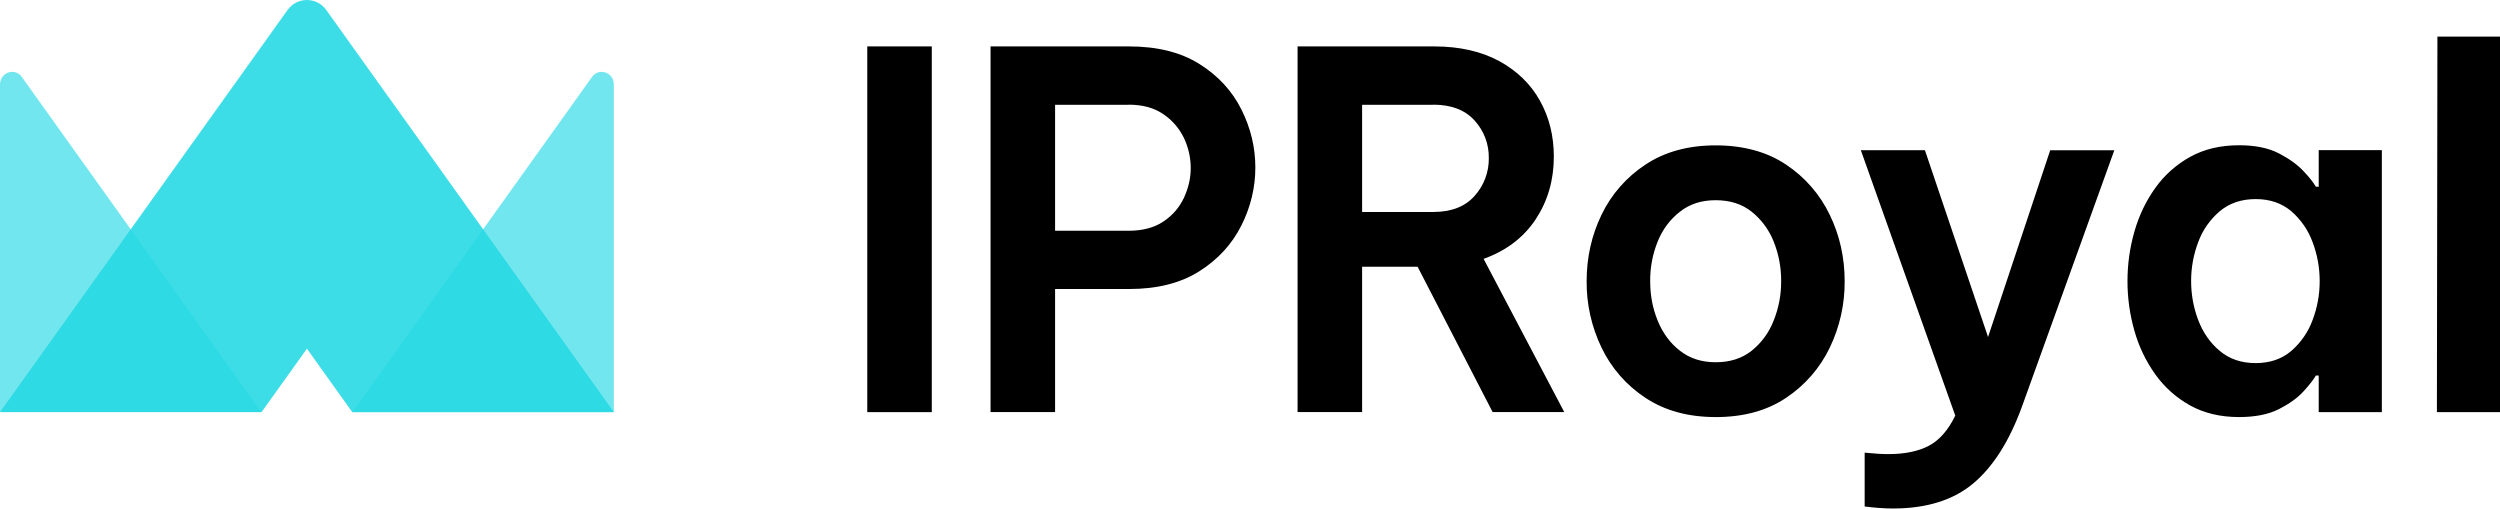
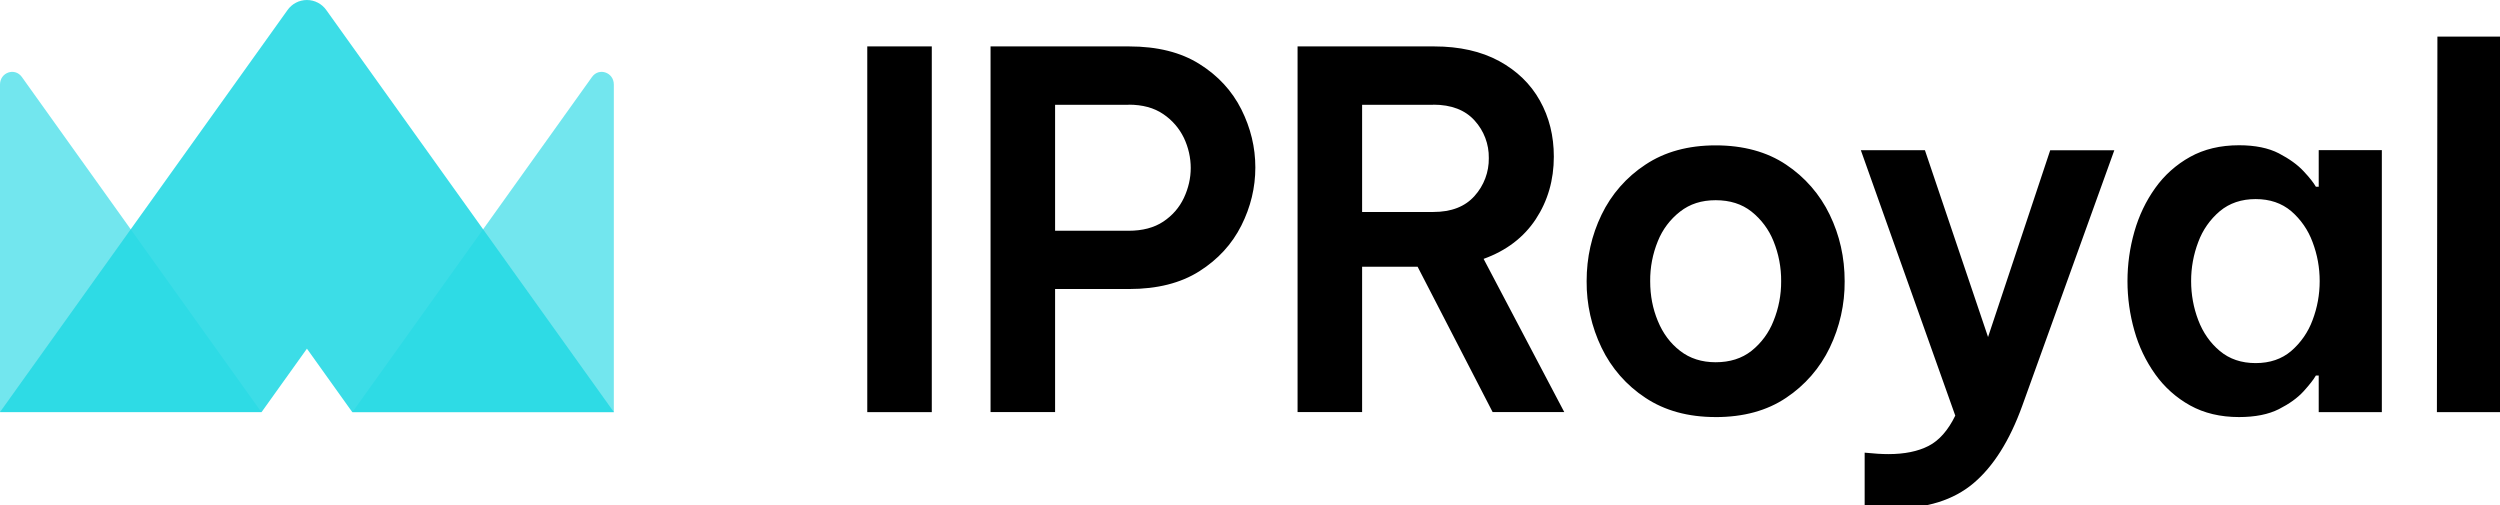
- <svg xmlns="http://www.w3.org/2000/svg" viewbox="0 0 109 22">
+ <svg xmlns="http://www.w3.org/2000/svg" viewBox="0 0 109 22">
  <path d="M37.813 17.968V2.024h2.813v15.944h-2.813Zm5.375 0V2.024h6.042c1.227 0 2.249.254 3.063.765.814.51 1.423 1.17 1.83 1.98.407.814.61 1.656.61 2.532 0 .877-.203 1.722-.61 2.532s-1.016 1.477-1.83 1.993c-.814.516-1.836.775-3.063.775h-3.228v5.364h-2.814v.003Zm6.02-13.4h-3.206v5.493h3.206c.607 0 1.11-.133 1.51-.398.398-.265.7-.611.9-1.035.198-.424.298-.86.298-1.304 0-.444-.1-.896-.299-1.314a2.625 2.625 0 0 0-.9-1.036c-.401-.274-.902-.41-1.509-.41v.004Zm7.366 13.4V2.024h5.959c1.102 0 2.043.214 2.824.635.778.424 1.374.998 1.78 1.724.408.727.61 1.54.61 2.446 0 1.02-.263 1.929-.786 2.725-.524.795-1.282 1.375-2.276 1.733l3.516 6.678h-3.123l-3.27-6.335h-2.42v6.335h-2.814v.003Zm5.918-13.4h-3.104v4.674h3.104c.786 0 1.387-.233 1.8-.7a2.41 2.41 0 0 0 .62-1.65 2.37 2.37 0 0 0-.62-1.638c-.413-.458-1.014-.69-1.8-.69v.004Zm12.311 13.616c-1.199 0-2.22-.28-3.062-.839a5.42 5.42 0 0 1-1.913-2.186 6.554 6.554 0 0 1-.651-2.898c0-1.035.216-2 .65-2.898a5.42 5.42 0 0 1 1.914-2.185c.842-.56 1.863-.84 3.062-.84 1.2 0 2.238.28 3.071.84a5.456 5.456 0 0 1 1.902 2.185c.435.897.651 1.863.651 2.898a6.555 6.555 0 0 1-.65 2.898 5.456 5.456 0 0 1-1.903 2.186c-.833.56-1.858.84-3.07.84Zm0-2.39c.62 0 1.141-.165 1.562-.496a3.11 3.11 0 0 0 .96-1.304 4.503 4.503 0 0 0 .333-1.733 4.54 4.54 0 0 0-.332-1.744 3.132 3.132 0 0 0-.961-1.292c-.42-.332-.941-.496-1.562-.496-.62 0-1.124.164-1.55.496a3.08 3.08 0 0 0-.972 1.292 4.486 4.486 0 0 0-.333 1.744c0 .632.111 1.197.333 1.733.221.54.545.975.972 1.304.426.331.944.496 1.55.496Zm7.717 6.376c-.36 0-.764-.03-1.221-.087v-2.347c.412.043.759.063 1.035.063.704 0 1.285-.118 1.748-.355.462-.236.853-.677 1.168-1.323L81.133 6.55h2.794l2.752 8.144 2.71-8.143h2.795l-4.013 11.14c-.55 1.522-1.262 2.65-2.132 3.382-.869.732-2.04 1.098-3.516 1.098l-.003-.003ZM97.621 6.333c.703 0 1.282.118 1.739.354.454.237.814.496 1.074.776.263.28.441.507.538.678h.124V6.546h2.752v11.422h-2.752v-1.595h-.124c-.097.173-.277.401-.538.69-.263.288-.62.544-1.074.775-.454.23-1.036.346-1.739.346-.814 0-1.523-.17-2.132-.507a4.601 4.601 0 0 1-1.52-1.358 6.1 6.1 0 0 1-.911-1.907 7.866 7.866 0 0 1-.3-2.154c0-.732.1-1.45.3-2.154.2-.703.504-1.338.91-1.906A4.602 4.602 0 0 1 95.49 6.84c.606-.337 1.318-.507 2.132-.507Zm.726 2.347c-.62 0-1.141.176-1.562.527a3.21 3.21 0 0 0-.942 1.347 4.74 4.74 0 0 0-.31 1.701c0 .589.103 1.157.31 1.702.208.545.521.995.942 1.346.42.352.941.528 1.562.528.62 0 1.138-.176 1.55-.528a3.26 3.26 0 0 0 .931-1.346c.207-.545.31-1.113.31-1.702 0-.588-.103-1.156-.31-1.7a3.26 3.26 0 0 0-.93-1.348c-.416-.351-.931-.527-1.551-.527Zm7.902 9.288.022-16.373h2.73v16.373h-2.752Z" />
  <path fill="#27D9E5" fill-opacity=".65" d="M15.366 17.968 25.811 3.357c.304-.427.952-.202.952.329v14.282H15.366Zm-3.969 0L.953 3.357C.648 2.93 0 3.155 0 3.685v14.283h11.397Z" />
  <path fill="#27D9E5" fill-opacity=".9" d="m13.382 15.202 1.977 2.766h11.406L14.23.444a1.034 1.034 0 0 0-1.698 0L0 17.967h11.405l1.977-2.765Z" />
</svg>
